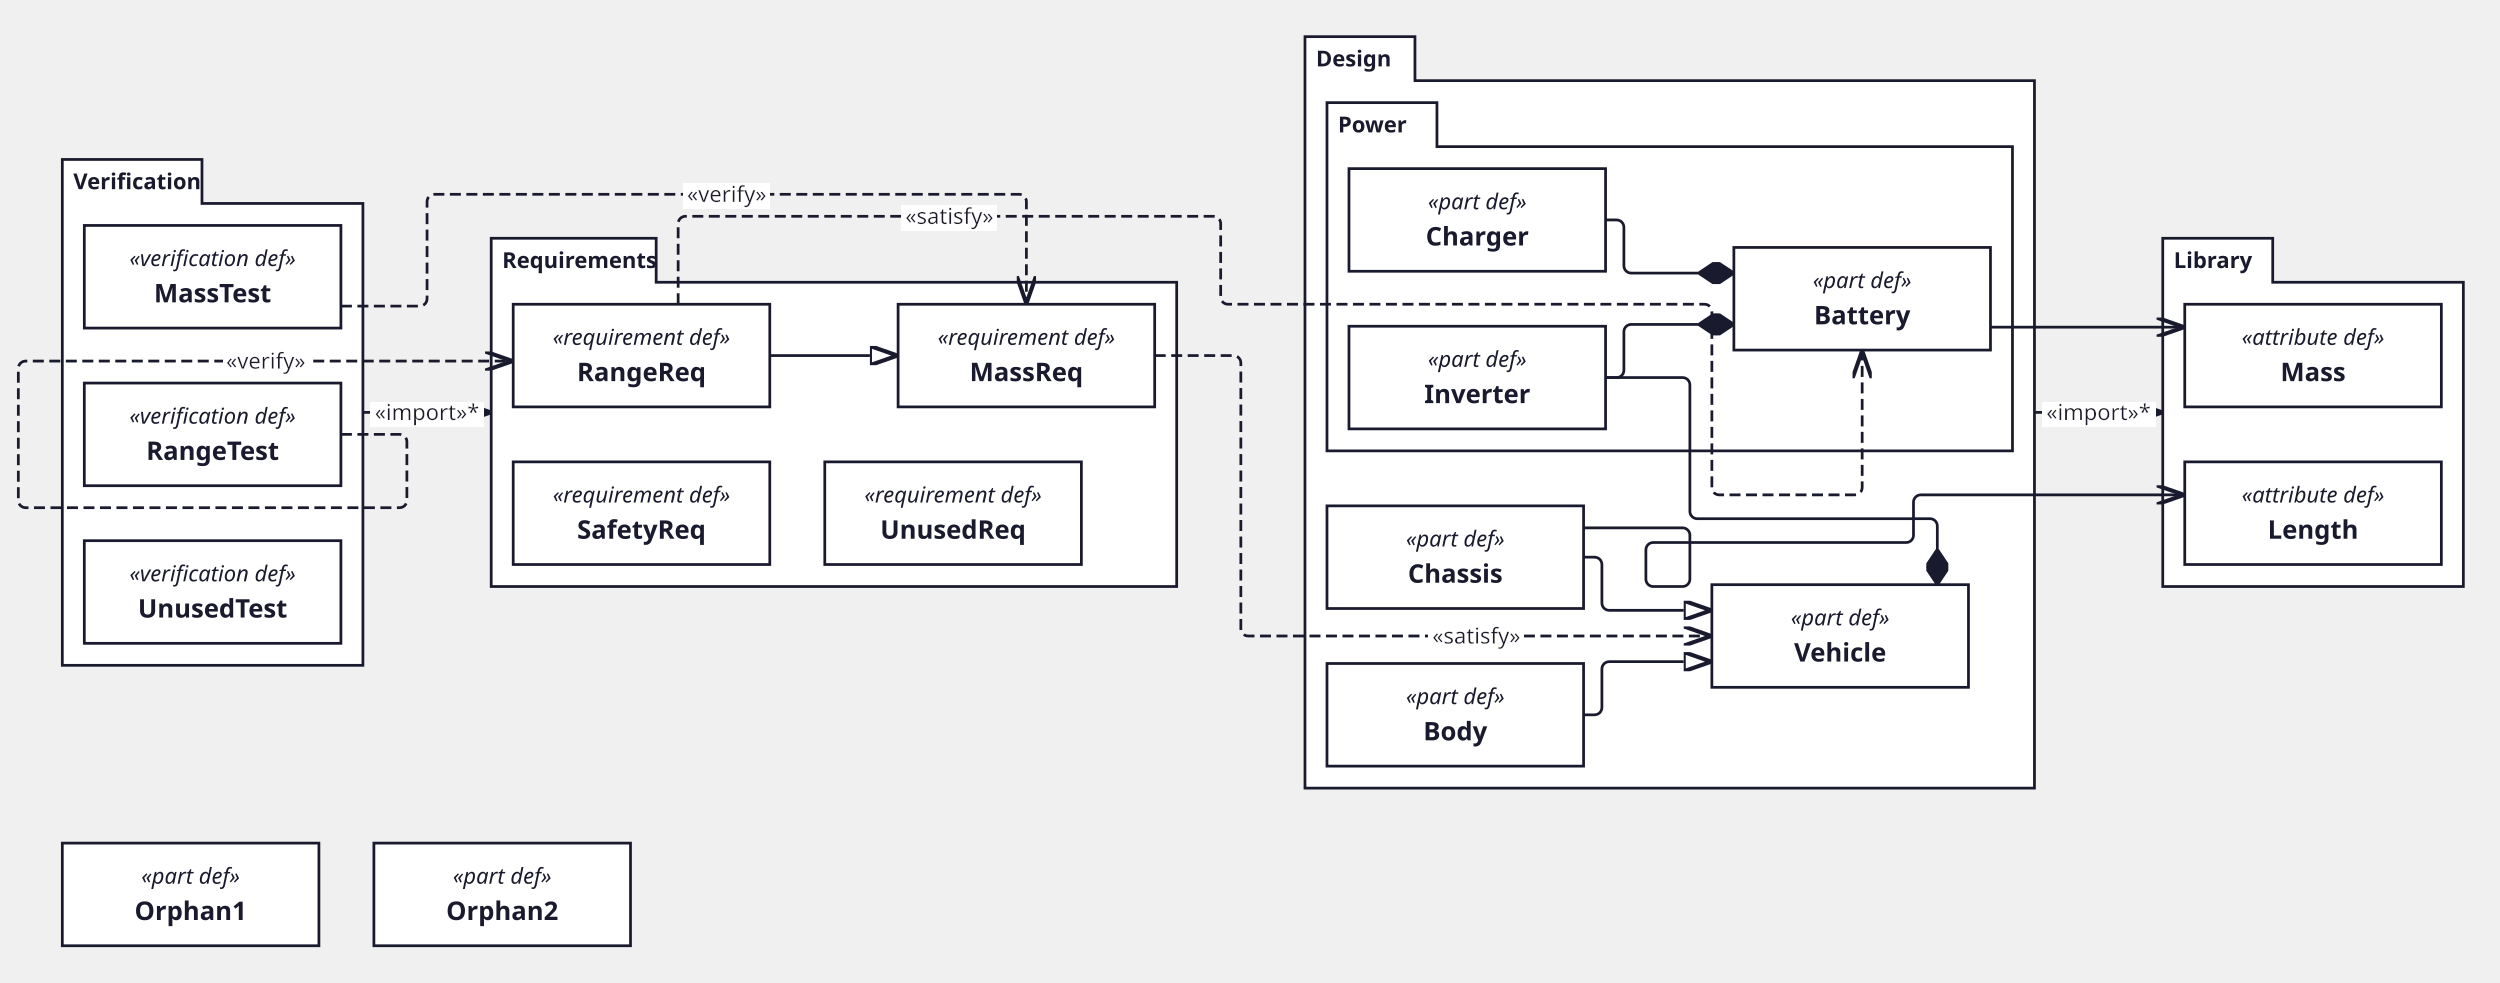
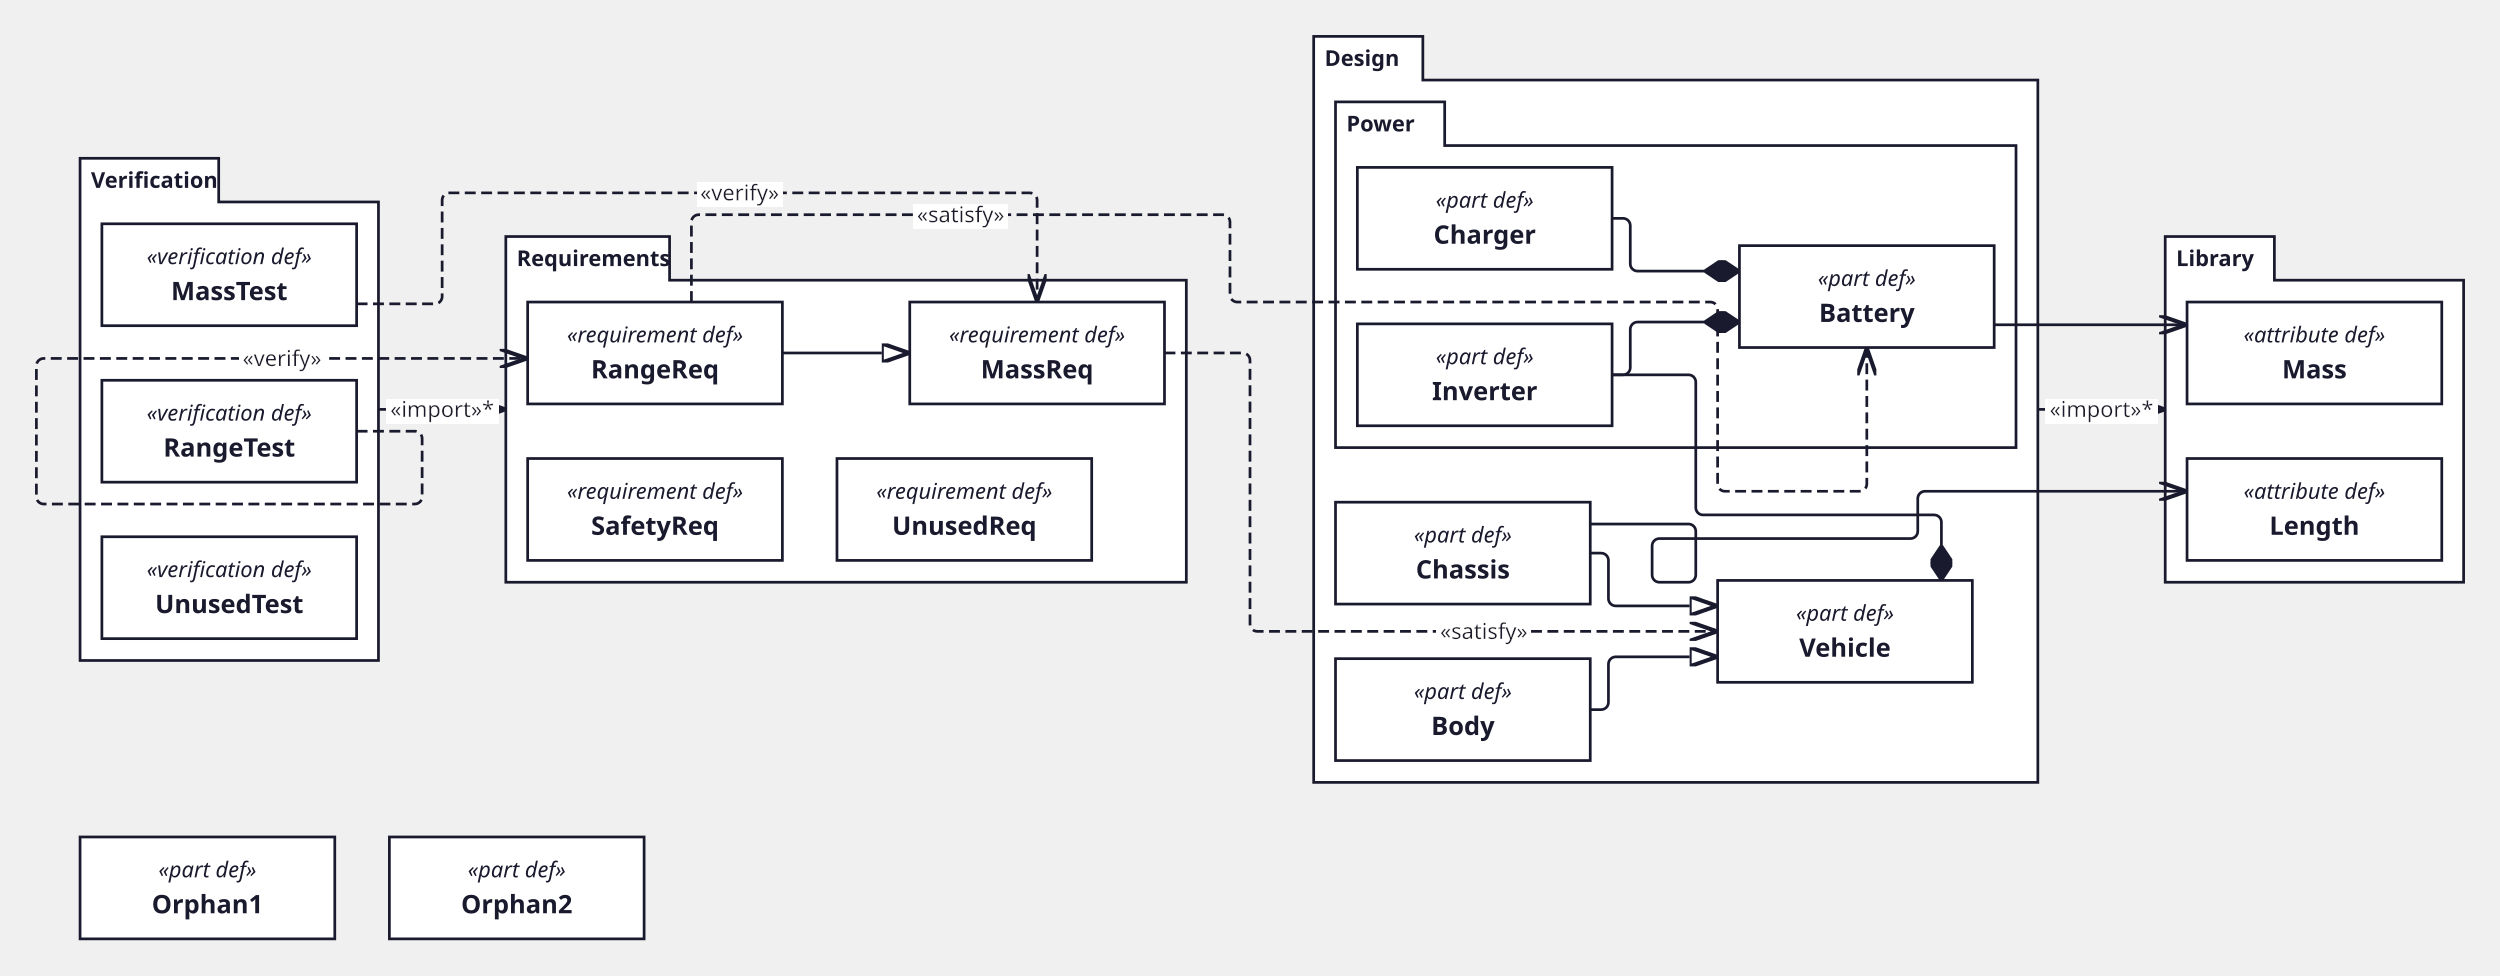
- <svg xmlns="http://www.w3.org/2000/svg" width="1364.00" height="536.00" viewBox="0 0 1364.00 536.00">
+ <svg xmlns="http://www.w3.org/2000/svg" width="1374.00" height="536.00" viewBox="0 0 1374.00 536.00">
  <defs>
    <marker id="line-end-open-chevron" markerWidth="10.248" markerHeight="7" refX="10.248" refY="3.5" orient="auto">
      <polyline points="0 0, 10 3.5, 0 7" fill="none" stroke="#1A1A2E" stroke-width="1.50" stroke-linejoin="bevel" />
    </marker>
    <marker id="line-end-hollow-triangle" markerWidth="10.248" markerHeight="7" refX="10.248" refY="3.5" orient="auto">
      <polygon points="0 0, 10 3.5, 0 7" fill="#FFFFFF" stroke="#1A1A2E" stroke-width="1.50" stroke-linejoin="bevel" />
    </marker>
    <marker id="line-end-filled-arrow" markerWidth="10.248" markerHeight="7" refX="10.248" refY="3.5" orient="auto">
      <polygon points="0 0, 10 3.5, 0 7" fill="#1A1A2E" stroke="#1A1A2E" stroke-width="1.50" stroke-linejoin="bevel" />
    </marker>
    <marker id="line-end-hollow-triangle-crossbar" markerWidth="14.748" markerHeight="7" refX="14.748" refY="3.5" orient="auto">
      <polygon points="4.5 0, 14.5 3.5, 4.5 7" fill="#FFFFFF" stroke="#1A1A2E" stroke-width="1.50" stroke-linejoin="bevel" />
      <line x1="1" y1="0" x2="1" y2="7" stroke="#1A1A2E" stroke-width="1.50" />
    </marker>
    <marker id="line-end-hollow-diamond" markerWidth="14" markerHeight="8" refX="13.416" refY="4" orient="auto">
      <polygon points="1 4, 7 0, 13 4, 7 8" fill="#FFFFFF" stroke="#1A1A2E" stroke-width="1.50" stroke-linejoin="bevel" />
    </marker>
    <marker id="line-end-filled-diamond" markerWidth="14" markerHeight="8" refX="13.416" refY="4" orient="auto">
      <polygon points="1 4, 7 0, 13 4, 7 8" fill="#1A1A2E" stroke="#1A1A2E" stroke-width="1.50" stroke-linejoin="bevel" />
    </marker>
    <marker id="line-end-circle" markerWidth="10" markerHeight="10" refX="9.75" refY="5" orient="auto">
      <circle cx="5" cy="5" r="4" fill="#FFFFFF" stroke="#1A1A2E" stroke-width="1.50" />
    </marker>
    <marker id="line-end-bar" markerWidth="4" markerHeight="12" refX="2.75" refY="6" orient="auto">
      <line x1="2" y1="0" x2="2" y2="12" stroke="#1A1A2E" stroke-width="1.50" />
    </marker>
    <filter id="label-bg" x="-0.05" y="-0.05" width="1.1" height="1.1">
      <feFlood flood-color="#FFFFFF" />
      <feComposite in="SourceGraphic" operator="over" />
    </filter>
  </defs>
-   <path d="M 712.00 44.00 L 712.00 20.00 L 772.00 20.00 L 772.00 44.00 L 1110.00 44.00 L 1110.00 430.00 L 712.00 430.00 Z" fill="#FFFFFF" stroke="#1A1A2E" stroke-width="1.50" />
-   <text x="718.00" y="32.00" font-family="Noto Sans, sans-serif" font-size="12.00" font-weight="bold" fill="#1A1A2E" text-anchor="start" dominant-baseline="middle">Design</text>
-   <path d="M 724.00 80.00 L 724.00 56.00 L 784.00 56.00 L 784.00 80.00 L 1098.00 80.00 L 1098.00 246.00 L 724.00 246.00 Z" fill="#FFFFFF" stroke="#1A1A2E" stroke-width="1.50" />
-   <text x="730.00" y="68.00" font-family="Noto Sans, sans-serif" font-size="12.00" font-weight="bold" fill="#1A1A2E" text-anchor="start" dominant-baseline="middle">Power</text>
-   <rect x="946.00" y="135.00" width="140.00" height="56.00" fill="#FFFFFF" stroke="#1A1A2E" stroke-width="1.50" />
-   <text x="1016.00" y="153.00" font-family="Noto Sans, sans-serif" font-size="12.00" font-style="italic" fill="#1A1A2E" text-anchor="middle" dominant-baseline="middle">«part def»</text>
-   <text x="1016.00" y="172.00" font-family="Noto Sans, sans-serif" font-size="14.00" font-weight="bold" fill="#1A1A2E" text-anchor="middle" dominant-baseline="middle">Battery</text>
-   <rect x="736.00" y="92.00" width="140.00" height="56.00" fill="#FFFFFF" stroke="#1A1A2E" stroke-width="1.50" />
-   <text x="806.00" y="110.00" font-family="Noto Sans, sans-serif" font-size="12.00" font-style="italic" fill="#1A1A2E" text-anchor="middle" dominant-baseline="middle">«part def»</text>
-   <text x="806.00" y="129.00" font-family="Noto Sans, sans-serif" font-size="14.00" font-weight="bold" fill="#1A1A2E" text-anchor="middle" dominant-baseline="middle">Charger</text>
-   <rect x="736.00" y="178.00" width="140.00" height="56.00" fill="#FFFFFF" stroke="#1A1A2E" stroke-width="1.50" />
-   <text x="806.00" y="196.00" font-family="Noto Sans, sans-serif" font-size="12.00" font-style="italic" fill="#1A1A2E" text-anchor="middle" dominant-baseline="middle">«part def»</text>
-   <text x="806.00" y="215.00" font-family="Noto Sans, sans-serif" font-size="14.00" font-weight="bold" fill="#1A1A2E" text-anchor="middle" dominant-baseline="middle">Inverter</text>
-   <path d="M 876.00 120.00 L 882.00 120.00 A 4.00 4.00 0 0 1 886.00 124.00 L 886.00 145.00 A 4.00 4.00 0 0 0 890.00 149.00 L 946.00 149.00" fill="none" stroke="#1A1A2E" stroke-width="1.50" marker-end="url(#line-end-filled-diamond)" />
-   <path d="M 876.00 206.00 L 882.00 206.00 A 4.00 4.00 0 0 0 886.00 202.00 L 886.00 181.00 A 4.00 4.00 0 0 1 890.00 177.00 L 946.00 177.00" fill="none" stroke="#1A1A2E" stroke-width="1.50" marker-end="url(#line-end-filled-diamond)" />
-   <rect x="934.00" y="319.00" width="140.00" height="56.00" fill="#FFFFFF" stroke="#1A1A2E" stroke-width="1.50" />
-   <text x="1004.00" y="337.00" font-family="Noto Sans, sans-serif" font-size="12.00" font-style="italic" fill="#1A1A2E" text-anchor="middle" dominant-baseline="middle">«part def»</text>
-   <text x="1004.00" y="356.00" font-family="Noto Sans, sans-serif" font-size="14.00" font-weight="bold" fill="#1A1A2E" text-anchor="middle" dominant-baseline="middle">Vehicle</text>
-   <rect x="724.00" y="276.00" width="140.00" height="56.00" fill="#FFFFFF" stroke="#1A1A2E" stroke-width="1.50" />
-   <text x="794.00" y="294.00" font-family="Noto Sans, sans-serif" font-size="12.00" font-style="italic" fill="#1A1A2E" text-anchor="middle" dominant-baseline="middle">«part def»</text>
-   <text x="794.00" y="313.00" font-family="Noto Sans, sans-serif" font-size="14.00" font-weight="bold" fill="#1A1A2E" text-anchor="middle" dominant-baseline="middle">Chassis</text>
-   <rect x="724.00" y="362.00" width="140.00" height="56.00" fill="#FFFFFF" stroke="#1A1A2E" stroke-width="1.50" />
-   <text x="794.00" y="380.00" font-family="Noto Sans, sans-serif" font-size="12.00" font-style="italic" fill="#1A1A2E" text-anchor="middle" dominant-baseline="middle">«part def»</text>
-   <text x="794.00" y="399.00" font-family="Noto Sans, sans-serif" font-size="14.00" font-weight="bold" fill="#1A1A2E" text-anchor="middle" dominant-baseline="middle">Body</text>
-   <path d="M 864.00 304.00 L 870.00 304.00 A 4.00 4.00 0 0 1 874.00 308.00 L 874.00 329.00 A 4.00 4.00 0 0 0 878.00 333.00 L 934.00 333.00" fill="none" stroke="#1A1A2E" stroke-width="1.50" marker-end="url(#line-end-hollow-triangle)" />
-   <path d="M 864.00 390.00 L 870.00 390.00 A 4.00 4.00 0 0 0 874.00 386.00 L 874.00 365.00 A 4.00 4.00 0 0 1 878.00 361.00 L 934.00 361.00" fill="none" stroke="#1A1A2E" stroke-width="1.50" marker-end="url(#line-end-hollow-triangle)" />
-   <path d="M 268.00 154.00 L 268.00 130.00 L 358.00 130.00 L 358.00 154.00 L 642.00 154.00 L 642.00 320.00 L 268.00 320.00 Z" fill="#FFFFFF" stroke="#1A1A2E" stroke-width="1.50" />
-   <text x="274.00" y="142.00" font-family="Noto Sans, sans-serif" font-size="12.00" font-weight="bold" fill="#1A1A2E" text-anchor="start" dominant-baseline="middle">Requirements</text>
-   <rect x="490.00" y="166.00" width="140.00" height="56.00" fill="#FFFFFF" stroke="#1A1A2E" stroke-width="1.50" />
-   <text x="560.00" y="184.00" font-family="Noto Sans, sans-serif" font-size="12.00" font-style="italic" fill="#1A1A2E" text-anchor="middle" dominant-baseline="middle">«requirement def»</text>
-   <text x="560.00" y="203.00" font-family="Noto Sans, sans-serif" font-size="14.00" font-weight="bold" fill="#1A1A2E" text-anchor="middle" dominant-baseline="middle">MassReq</text>
-   <rect x="280.00" y="166.00" width="140.00" height="56.00" fill="#FFFFFF" stroke="#1A1A2E" stroke-width="1.50" />
-   <text x="350.00" y="184.00" font-family="Noto Sans, sans-serif" font-size="12.00" font-style="italic" fill="#1A1A2E" text-anchor="middle" dominant-baseline="middle">«requirement def»</text>
-   <text x="350.00" y="203.00" font-family="Noto Sans, sans-serif" font-size="14.00" font-weight="bold" fill="#1A1A2E" text-anchor="middle" dominant-baseline="middle">RangeReq</text>
-   <rect x="280.00" y="252.00" width="140.00" height="56.00" fill="#FFFFFF" stroke="#1A1A2E" stroke-width="1.50" />
-   <text x="350.00" y="270.00" font-family="Noto Sans, sans-serif" font-size="12.00" font-style="italic" fill="#1A1A2E" text-anchor="middle" dominant-baseline="middle">«requirement def»</text>
-   <text x="350.00" y="289.00" font-family="Noto Sans, sans-serif" font-size="14.00" font-weight="bold" fill="#1A1A2E" text-anchor="middle" dominant-baseline="middle">SafetyReq</text>
-   <rect x="450.00" y="252.00" width="140.00" height="56.00" fill="#FFFFFF" stroke="#1A1A2E" stroke-width="1.50" />
-   <text x="520.00" y="270.00" font-family="Noto Sans, sans-serif" font-size="12.00" font-style="italic" fill="#1A1A2E" text-anchor="middle" dominant-baseline="middle">«requirement def»</text>
-   <text x="520.00" y="289.00" font-family="Noto Sans, sans-serif" font-size="14.00" font-weight="bold" fill="#1A1A2E" text-anchor="middle" dominant-baseline="middle">UnusedReq</text>
-   <path d="M 420.00 194.00 L 490.00 194.00" fill="none" stroke="#1A1A2E" stroke-width="1.50" marker-end="url(#line-end-hollow-triangle)" />
-   <path d="M 34.00 111.00 L 34.00 87.00 L 110.20 87.00 L 110.20 111.00 L 198.00 111.00 L 198.00 363.00 L 34.00 363.00 Z" fill="#FFFFFF" stroke="#1A1A2E" stroke-width="1.50" />
-   <text x="40.00" y="99.00" font-family="Noto Sans, sans-serif" font-size="12.00" font-weight="bold" fill="#1A1A2E" text-anchor="start" dominant-baseline="middle">Verification</text>
-   <rect x="46.00" y="123.00" width="140.00" height="56.00" fill="#FFFFFF" stroke="#1A1A2E" stroke-width="1.50" />
-   <text x="116.00" y="141.00" font-family="Noto Sans, sans-serif" font-size="12.00" font-style="italic" fill="#1A1A2E" text-anchor="middle" dominant-baseline="middle">«verification def»</text>
-   <text x="116.00" y="160.00" font-family="Noto Sans, sans-serif" font-size="14.00" font-weight="bold" fill="#1A1A2E" text-anchor="middle" dominant-baseline="middle">MassTest</text>
-   <rect x="46.00" y="209.00" width="140.00" height="56.00" fill="#FFFFFF" stroke="#1A1A2E" stroke-width="1.50" />
-   <text x="116.00" y="227.00" font-family="Noto Sans, sans-serif" font-size="12.00" font-style="italic" fill="#1A1A2E" text-anchor="middle" dominant-baseline="middle">«verification def»</text>
-   <text x="116.00" y="246.00" font-family="Noto Sans, sans-serif" font-size="14.00" font-weight="bold" fill="#1A1A2E" text-anchor="middle" dominant-baseline="middle">RangeTest</text>
-   <rect x="46.00" y="295.00" width="140.00" height="56.00" fill="#FFFFFF" stroke="#1A1A2E" stroke-width="1.50" />
-   <text x="116.00" y="313.00" font-family="Noto Sans, sans-serif" font-size="12.00" font-style="italic" fill="#1A1A2E" text-anchor="middle" dominant-baseline="middle">«verification def»</text>
-   <text x="116.00" y="332.00" font-family="Noto Sans, sans-serif" font-size="14.00" font-weight="bold" fill="#1A1A2E" text-anchor="middle" dominant-baseline="middle">UnusedTest</text>
-   <path d="M 1180.00 154.00 L 1180.00 130.00 L 1240.00 130.00 L 1240.00 154.00 L 1344.00 154.00 L 1344.00 320.00 L 1180.00 320.00 Z" fill="#FFFFFF" stroke="#1A1A2E" stroke-width="1.50" />
-   <text x="1186.00" y="142.00" font-family="Noto Sans, sans-serif" font-size="12.00" font-weight="bold" fill="#1A1A2E" text-anchor="start" dominant-baseline="middle">Library</text>
-   <rect x="1192.00" y="166.00" width="140.00" height="56.00" fill="#FFFFFF" stroke="#1A1A2E" stroke-width="1.50" />
-   <text x="1262.00" y="184.00" font-family="Noto Sans, sans-serif" font-size="12.00" font-style="italic" fill="#1A1A2E" text-anchor="middle" dominant-baseline="middle">«attribute def»</text>
-   <text x="1262.00" y="203.00" font-family="Noto Sans, sans-serif" font-size="14.00" font-weight="bold" fill="#1A1A2E" text-anchor="middle" dominant-baseline="middle">Mass</text>
-   <rect x="1192.00" y="252.00" width="140.00" height="56.00" fill="#FFFFFF" stroke="#1A1A2E" stroke-width="1.50" />
-   <text x="1262.00" y="270.00" font-family="Noto Sans, sans-serif" font-size="12.00" font-style="italic" fill="#1A1A2E" text-anchor="middle" dominant-baseline="middle">«attribute def»</text>
-   <text x="1262.00" y="289.00" font-family="Noto Sans, sans-serif" font-size="14.00" font-weight="bold" fill="#1A1A2E" text-anchor="middle" dominant-baseline="middle">Length</text>
-   <rect x="34.00" y="460.00" width="140.00" height="56.00" fill="#FFFFFF" stroke="#1A1A2E" stroke-width="1.50" />
-   <text x="104.00" y="478.00" font-family="Noto Sans, sans-serif" font-size="12.00" font-style="italic" fill="#1A1A2E" text-anchor="middle" dominant-baseline="middle">«part def»</text>
-   <text x="104.00" y="497.00" font-family="Noto Sans, sans-serif" font-size="14.00" font-weight="bold" fill="#1A1A2E" text-anchor="middle" dominant-baseline="middle">Orphan1</text>
-   <rect x="204.00" y="460.00" width="140.00" height="56.00" fill="#FFFFFF" stroke="#1A1A2E" stroke-width="1.50" />
-   <text x="274.00" y="478.00" font-family="Noto Sans, sans-serif" font-size="12.00" font-style="italic" fill="#1A1A2E" text-anchor="middle" dominant-baseline="middle">«part def»</text>
-   <text x="274.00" y="497.00" font-family="Noto Sans, sans-serif" font-size="14.00" font-weight="bold" fill="#1A1A2E" text-anchor="middle" dominant-baseline="middle">Orphan2</text>
-   <path d="M 630.00 194.00 L 673.00 194.00 A 4.00 4.00 0 0 1 677.00 198.00 L 677.00 343.00 A 4.00 4.00 0 0 0 681.00 347.00 L 934.00 347.00" fill="none" stroke="#1A1A2E" stroke-width="1.50" marker-end="url(#line-end-open-chevron)" stroke-dasharray="6 3" />
-   <path d="M 370.00 166.00 L 370.00 122.00 A 4.00 4.00 0 0 1 374.00 118.00 L 662.00 118.00 A 4.00 4.00 0 0 1 666.00 122.00 L 666.00 162.00 A 4.00 4.00 0 0 0 670.00 166.00 L 930.00 166.00 A 4.00 4.00 0 0 1 934.00 170.00 L 934.00 266.00 A 4.00 4.00 0 0 0 938.00 270.00 L 1012.00 270.00 A 4.00 4.00 0 0 0 1016.00 266.00 L 1016.00 191.00" fill="none" stroke="#1A1A2E" stroke-width="1.50" marker-end="url(#line-end-open-chevron)" stroke-dasharray="6 3" />
-   <path d="M 186.00 167.00 L 229.00 167.00 A 4.00 4.00 0 0 0 233.00 163.00 L 233.00 110.00 A 4.00 4.00 0 0 1 237.00 106.00 L 556.00 106.00 A 4.00 4.00 0 0 1 560.00 110.00 L 560.00 166.00" fill="none" stroke="#1A1A2E" stroke-width="1.50" marker-end="url(#line-end-open-chevron)" stroke-dasharray="6 3" />
-   <path d="M 186.00 237.00 L 218.00 237.00 A 4.00 4.00 0 0 1 222.00 241.00 L 222.00 273.00 A 4.00 4.00 0 0 1 218.00 277.00 L 14.00 277.00 A 4.00 4.00 0 0 1 10.00 273.00 L 10.00 201.00 A 4.00 4.00 0 0 1 14.00 197.00 L 280.00 197.00" fill="none" stroke="#1A1A2E" stroke-width="1.50" marker-end="url(#line-end-open-chevron)" stroke-dasharray="6 3" />
-   <path d="M 1086.00 178.50 L 1192.00 178.50" fill="none" stroke="#1A1A2E" stroke-width="1.50" marker-end="url(#line-end-open-chevron)" />
-   <path d="M 864.00 288.00 L 918.00 288.00 A 4.00 4.00 0 0 1 922.00 292.00 L 922.00 316.00 A 4.00 4.00 0 0 1 918.00 320.00 L 902.00 320.00 A 4.00 4.00 0 0 1 898.00 316.00 L 898.00 300.00 A 4.00 4.00 0 0 1 902.00 296.00 L 1040.00 296.00 A 4.00 4.00 0 0 0 1044.00 292.00 L 1044.00 274.00 A 4.00 4.00 0 0 1 1048.00 270.00 L 1192.00 270.00" fill="none" stroke="#1A1A2E" stroke-width="1.50" marker-end="url(#line-end-open-chevron)" />
-   <path d="M 876.00 206.00 L 918.00 206.00 A 4.00 4.00 0 0 1 922.00 210.00 L 922.00 279.00 A 4.00 4.00 0 0 0 926.00 283.00 L 1053.00 283.00 A 4.00 4.00 0 0 1 1057.00 287.00 L 1057.00 319.00" fill="none" stroke="#1A1A2E" stroke-width="1.50" marker-end="url(#line-end-filled-diamond)" />
-   <path d="M 1110.00 225.00 L 1180.00 225.00" fill="none" stroke="#1A1A2E" stroke-width="1.50" marker-end="url(#line-end-open-chevron)" stroke-dasharray="6 3" />
-   <path d="M 198.00 225.00 L 268.00 225.00" fill="none" stroke="#1A1A2E" stroke-width="1.50" marker-end="url(#line-end-open-chevron)" stroke-dasharray="6 3" />
-   <text x="805.50" y="347.00" font-family="Noto Sans, sans-serif" font-size="12.00" fill="#1A1A2E" text-anchor="middle" dominant-baseline="middle" filter="url(#label-bg)">«satisfy»</text>
-   <text x="518.00" y="118.00" font-family="Noto Sans, sans-serif" font-size="12.00" fill="#1A1A2E" text-anchor="middle" dominant-baseline="middle" filter="url(#label-bg)">«satisfy»</text>
-   <text x="396.50" y="106.00" font-family="Noto Sans, sans-serif" font-size="12.00" fill="#1A1A2E" text-anchor="middle" dominant-baseline="middle" filter="url(#label-bg)">«verify»</text>
-   <text x="145.00" y="197.00" font-family="Noto Sans, sans-serif" font-size="12.00" fill="#1A1A2E" text-anchor="middle" dominant-baseline="middle" filter="url(#label-bg)">«verify»</text>
-   <text x="1145.00" y="225.00" font-family="Noto Sans, sans-serif" font-size="12.00" fill="#1A1A2E" text-anchor="middle" dominant-baseline="middle" filter="url(#label-bg)">«import»*</text>
-   <text x="233.00" y="225.00" font-family="Noto Sans, sans-serif" font-size="12.00" fill="#1A1A2E" text-anchor="middle" dominant-baseline="middle" filter="url(#label-bg)">«import»*</text>
+   <path d="M 722.00 44.00 L 722.00 20.00 L 782.00 20.00 L 782.00 44.00 L 1120.00 44.00 L 1120.00 430.00 L 722.00 430.00 Z" fill="#FFFFFF" stroke="#1A1A2E" stroke-width="1.50" />
+   <text x="728.00" y="32.00" font-family="Noto Sans, sans-serif" font-size="12.00" font-weight="bold" fill="#1A1A2E" text-anchor="start" dominant-baseline="middle">Design</text>
+   <path d="M 734.00 80.00 L 734.00 56.00 L 794.00 56.00 L 794.00 80.00 L 1108.00 80.00 L 1108.00 246.00 L 734.00 246.00 Z" fill="#FFFFFF" stroke="#1A1A2E" stroke-width="1.50" />
+   <text x="740.00" y="68.00" font-family="Noto Sans, sans-serif" font-size="12.00" font-weight="bold" fill="#1A1A2E" text-anchor="start" dominant-baseline="middle">Power</text>
+   <rect x="956.00" y="135.00" width="140.00" height="56.00" fill="#FFFFFF" stroke="#1A1A2E" stroke-width="1.50" />
+   <text x="1026.00" y="153.00" font-family="Noto Sans, sans-serif" font-size="12.00" font-style="italic" fill="#1A1A2E" text-anchor="middle" dominant-baseline="middle">«part def»</text>
+   <text x="1026.00" y="172.00" font-family="Noto Sans, sans-serif" font-size="14.00" font-weight="bold" fill="#1A1A2E" text-anchor="middle" dominant-baseline="middle">Battery</text>
+   <rect x="746.00" y="92.00" width="140.00" height="56.00" fill="#FFFFFF" stroke="#1A1A2E" stroke-width="1.50" />
+   <text x="816.00" y="110.00" font-family="Noto Sans, sans-serif" font-size="12.00" font-style="italic" fill="#1A1A2E" text-anchor="middle" dominant-baseline="middle">«part def»</text>
+   <text x="816.00" y="129.00" font-family="Noto Sans, sans-serif" font-size="14.00" font-weight="bold" fill="#1A1A2E" text-anchor="middle" dominant-baseline="middle">Charger</text>
+   <rect x="746.00" y="178.00" width="140.00" height="56.00" fill="#FFFFFF" stroke="#1A1A2E" stroke-width="1.50" />
+   <text x="816.00" y="196.00" font-family="Noto Sans, sans-serif" font-size="12.00" font-style="italic" fill="#1A1A2E" text-anchor="middle" dominant-baseline="middle">«part def»</text>
+   <text x="816.00" y="215.00" font-family="Noto Sans, sans-serif" font-size="14.00" font-weight="bold" fill="#1A1A2E" text-anchor="middle" dominant-baseline="middle">Inverter</text>
+   <path d="M 886.00 120.00 L 892.00 120.00 A 4.00 4.00 0 0 1 896.00 124.00 L 896.00 145.00 A 4.00 4.00 0 0 0 900.00 149.00 L 956.00 149.00" fill="none" stroke="#1A1A2E" stroke-width="1.50" marker-end="url(#line-end-filled-diamond)" />
+   <path d="M 886.00 206.00 L 892.00 206.00 A 4.00 4.00 0 0 0 896.00 202.00 L 896.00 181.00 A 4.00 4.00 0 0 1 900.00 177.00 L 956.00 177.00" fill="none" stroke="#1A1A2E" stroke-width="1.50" marker-end="url(#line-end-filled-diamond)" />
+   <rect x="944.00" y="319.00" width="140.00" height="56.00" fill="#FFFFFF" stroke="#1A1A2E" stroke-width="1.50" />
+   <text x="1014.00" y="337.00" font-family="Noto Sans, sans-serif" font-size="12.00" font-style="italic" fill="#1A1A2E" text-anchor="middle" dominant-baseline="middle">«part def»</text>
+   <text x="1014.00" y="356.00" font-family="Noto Sans, sans-serif" font-size="14.00" font-weight="bold" fill="#1A1A2E" text-anchor="middle" dominant-baseline="middle">Vehicle</text>
+   <rect x="734.00" y="276.00" width="140.00" height="56.00" fill="#FFFFFF" stroke="#1A1A2E" stroke-width="1.50" />
+   <text x="804.00" y="294.00" font-family="Noto Sans, sans-serif" font-size="12.00" font-style="italic" fill="#1A1A2E" text-anchor="middle" dominant-baseline="middle">«part def»</text>
+   <text x="804.00" y="313.00" font-family="Noto Sans, sans-serif" font-size="14.00" font-weight="bold" fill="#1A1A2E" text-anchor="middle" dominant-baseline="middle">Chassis</text>
+   <rect x="734.00" y="362.00" width="140.00" height="56.00" fill="#FFFFFF" stroke="#1A1A2E" stroke-width="1.50" />
+   <text x="804.00" y="380.00" font-family="Noto Sans, sans-serif" font-size="12.00" font-style="italic" fill="#1A1A2E" text-anchor="middle" dominant-baseline="middle">«part def»</text>
+   <text x="804.00" y="399.00" font-family="Noto Sans, sans-serif" font-size="14.00" font-weight="bold" fill="#1A1A2E" text-anchor="middle" dominant-baseline="middle">Body</text>
+   <path d="M 874.00 304.00 L 880.00 304.00 A 4.00 4.00 0 0 1 884.00 308.00 L 884.00 329.00 A 4.00 4.00 0 0 0 888.00 333.00 L 944.00 333.00" fill="none" stroke="#1A1A2E" stroke-width="1.50" marker-end="url(#line-end-hollow-triangle)" />
+   <path d="M 874.00 390.00 L 880.00 390.00 A 4.00 4.00 0 0 0 884.00 386.00 L 884.00 365.00 A 4.00 4.00 0 0 1 888.00 361.00 L 944.00 361.00" fill="none" stroke="#1A1A2E" stroke-width="1.50" marker-end="url(#line-end-hollow-triangle)" />
+   <path d="M 278.00 154.00 L 278.00 130.00 L 368.00 130.00 L 368.00 154.00 L 652.00 154.00 L 652.00 320.00 L 278.00 320.00 Z" fill="#FFFFFF" stroke="#1A1A2E" stroke-width="1.50" />
+   <text x="284.00" y="142.00" font-family="Noto Sans, sans-serif" font-size="12.00" font-weight="bold" fill="#1A1A2E" text-anchor="start" dominant-baseline="middle">Requirements</text>
+   <rect x="500.00" y="166.00" width="140.00" height="56.00" fill="#FFFFFF" stroke="#1A1A2E" stroke-width="1.50" />
+   <text x="570.00" y="184.00" font-family="Noto Sans, sans-serif" font-size="12.00" font-style="italic" fill="#1A1A2E" text-anchor="middle" dominant-baseline="middle">«requirement def»</text>
+   <text x="570.00" y="203.00" font-family="Noto Sans, sans-serif" font-size="14.00" font-weight="bold" fill="#1A1A2E" text-anchor="middle" dominant-baseline="middle">MassReq</text>
+   <rect x="290.00" y="166.00" width="140.00" height="56.00" fill="#FFFFFF" stroke="#1A1A2E" stroke-width="1.50" />
+   <text x="360.00" y="184.00" font-family="Noto Sans, sans-serif" font-size="12.00" font-style="italic" fill="#1A1A2E" text-anchor="middle" dominant-baseline="middle">«requirement def»</text>
+   <text x="360.00" y="203.00" font-family="Noto Sans, sans-serif" font-size="14.00" font-weight="bold" fill="#1A1A2E" text-anchor="middle" dominant-baseline="middle">RangeReq</text>
+   <rect x="290.00" y="252.00" width="140.00" height="56.00" fill="#FFFFFF" stroke="#1A1A2E" stroke-width="1.50" />
+   <text x="360.00" y="270.00" font-family="Noto Sans, sans-serif" font-size="12.00" font-style="italic" fill="#1A1A2E" text-anchor="middle" dominant-baseline="middle">«requirement def»</text>
+   <text x="360.00" y="289.00" font-family="Noto Sans, sans-serif" font-size="14.00" font-weight="bold" fill="#1A1A2E" text-anchor="middle" dominant-baseline="middle">SafetyReq</text>
+   <rect x="460.00" y="252.00" width="140.00" height="56.00" fill="#FFFFFF" stroke="#1A1A2E" stroke-width="1.50" />
+   <text x="530.00" y="270.00" font-family="Noto Sans, sans-serif" font-size="12.00" font-style="italic" fill="#1A1A2E" text-anchor="middle" dominant-baseline="middle">«requirement def»</text>
+   <text x="530.00" y="289.00" font-family="Noto Sans, sans-serif" font-size="14.00" font-weight="bold" fill="#1A1A2E" text-anchor="middle" dominant-baseline="middle">UnusedReq</text>
+   <path d="M 430.00 194.00 L 500.00 194.00" fill="none" stroke="#1A1A2E" stroke-width="1.50" marker-end="url(#line-end-hollow-triangle)" />
+   <path d="M 44.00 111.00 L 44.00 87.00 L 120.20 87.00 L 120.20 111.00 L 208.00 111.00 L 208.00 363.00 L 44.00 363.00 Z" fill="#FFFFFF" stroke="#1A1A2E" stroke-width="1.50" />
+   <text x="50.00" y="99.00" font-family="Noto Sans, sans-serif" font-size="12.00" font-weight="bold" fill="#1A1A2E" text-anchor="start" dominant-baseline="middle">Verification</text>
+   <rect x="56.00" y="123.00" width="140.00" height="56.00" fill="#FFFFFF" stroke="#1A1A2E" stroke-width="1.50" />
+   <text x="126.00" y="141.00" font-family="Noto Sans, sans-serif" font-size="12.00" font-style="italic" fill="#1A1A2E" text-anchor="middle" dominant-baseline="middle">«verification def»</text>
+   <text x="126.00" y="160.00" font-family="Noto Sans, sans-serif" font-size="14.00" font-weight="bold" fill="#1A1A2E" text-anchor="middle" dominant-baseline="middle">MassTest</text>
+   <rect x="56.00" y="209.00" width="140.00" height="56.00" fill="#FFFFFF" stroke="#1A1A2E" stroke-width="1.50" />
+   <text x="126.00" y="227.00" font-family="Noto Sans, sans-serif" font-size="12.00" font-style="italic" fill="#1A1A2E" text-anchor="middle" dominant-baseline="middle">«verification def»</text>
+   <text x="126.00" y="246.00" font-family="Noto Sans, sans-serif" font-size="14.00" font-weight="bold" fill="#1A1A2E" text-anchor="middle" dominant-baseline="middle">RangeTest</text>
+   <rect x="56.00" y="295.00" width="140.00" height="56.00" fill="#FFFFFF" stroke="#1A1A2E" stroke-width="1.50" />
+   <text x="126.00" y="313.00" font-family="Noto Sans, sans-serif" font-size="12.00" font-style="italic" fill="#1A1A2E" text-anchor="middle" dominant-baseline="middle">«verification def»</text>
+   <text x="126.00" y="332.00" font-family="Noto Sans, sans-serif" font-size="14.00" font-weight="bold" fill="#1A1A2E" text-anchor="middle" dominant-baseline="middle">UnusedTest</text>
+   <path d="M 1190.00 154.00 L 1190.00 130.00 L 1250.00 130.00 L 1250.00 154.00 L 1354.00 154.00 L 1354.00 320.00 L 1190.00 320.00 Z" fill="#FFFFFF" stroke="#1A1A2E" stroke-width="1.50" />
+   <text x="1196.00" y="142.00" font-family="Noto Sans, sans-serif" font-size="12.00" font-weight="bold" fill="#1A1A2E" text-anchor="start" dominant-baseline="middle">Library</text>
+   <rect x="1202.00" y="166.00" width="140.00" height="56.00" fill="#FFFFFF" stroke="#1A1A2E" stroke-width="1.50" />
+   <text x="1272.00" y="184.00" font-family="Noto Sans, sans-serif" font-size="12.00" font-style="italic" fill="#1A1A2E" text-anchor="middle" dominant-baseline="middle">«attribute def»</text>
+   <text x="1272.00" y="203.00" font-family="Noto Sans, sans-serif" font-size="14.00" font-weight="bold" fill="#1A1A2E" text-anchor="middle" dominant-baseline="middle">Mass</text>
+   <rect x="1202.00" y="252.00" width="140.00" height="56.00" fill="#FFFFFF" stroke="#1A1A2E" stroke-width="1.50" />
+   <text x="1272.00" y="270.00" font-family="Noto Sans, sans-serif" font-size="12.00" font-style="italic" fill="#1A1A2E" text-anchor="middle" dominant-baseline="middle">«attribute def»</text>
+   <text x="1272.00" y="289.00" font-family="Noto Sans, sans-serif" font-size="14.00" font-weight="bold" fill="#1A1A2E" text-anchor="middle" dominant-baseline="middle">Length</text>
+   <rect x="44.00" y="460.00" width="140.00" height="56.00" fill="#FFFFFF" stroke="#1A1A2E" stroke-width="1.50" />
+   <text x="114.00" y="478.00" font-family="Noto Sans, sans-serif" font-size="12.00" font-style="italic" fill="#1A1A2E" text-anchor="middle" dominant-baseline="middle">«part def»</text>
+   <text x="114.00" y="497.00" font-family="Noto Sans, sans-serif" font-size="14.00" font-weight="bold" fill="#1A1A2E" text-anchor="middle" dominant-baseline="middle">Orphan1</text>
+   <rect x="214.00" y="460.00" width="140.00" height="56.00" fill="#FFFFFF" stroke="#1A1A2E" stroke-width="1.50" />
+   <text x="284.00" y="478.00" font-family="Noto Sans, sans-serif" font-size="12.00" font-style="italic" fill="#1A1A2E" text-anchor="middle" dominant-baseline="middle">«part def»</text>
+   <text x="284.00" y="497.00" font-family="Noto Sans, sans-serif" font-size="14.00" font-weight="bold" fill="#1A1A2E" text-anchor="middle" dominant-baseline="middle">Orphan2</text>
+   <path d="M 640.00 194.00 L 683.00 194.00 A 4.00 4.00 0 0 1 687.00 198.00 L 687.00 343.00 A 4.00 4.00 0 0 0 691.00 347.00 L 944.00 347.00" fill="none" stroke="#1A1A2E" stroke-width="1.50" marker-end="url(#line-end-open-chevron)" stroke-dasharray="6 3" />
+   <path d="M 380.00 166.00 L 380.00 122.00 A 4.00 4.00 0 0 1 384.00 118.00 L 672.00 118.00 A 4.00 4.00 0 0 1 676.00 122.00 L 676.00 162.00 A 4.00 4.00 0 0 0 680.00 166.00 L 940.00 166.00 A 4.00 4.00 0 0 1 944.00 170.00 L 944.00 266.00 A 4.00 4.00 0 0 0 948.00 270.00 L 1022.00 270.00 A 4.00 4.00 0 0 0 1026.00 266.00 L 1026.00 191.00" fill="none" stroke="#1A1A2E" stroke-width="1.50" marker-end="url(#line-end-open-chevron)" stroke-dasharray="6 3" />
+   <path d="M 196.00 167.00 L 239.00 167.00 A 4.00 4.00 0 0 0 243.00 163.00 L 243.00 110.00 A 4.00 4.00 0 0 1 247.00 106.00 L 566.00 106.00 A 4.00 4.00 0 0 1 570.00 110.00 L 570.00 166.00" fill="none" stroke="#1A1A2E" stroke-width="1.50" marker-end="url(#line-end-open-chevron)" stroke-dasharray="6 3" />
+   <path d="M 196.00 237.00 L 228.00 237.00 A 4.00 4.00 0 0 1 232.00 241.00 L 232.00 273.00 A 4.00 4.00 0 0 1 228.00 277.00 L 24.00 277.00 A 4.00 4.00 0 0 1 20.00 273.00 L 20.00 201.00 A 4.00 4.00 0 0 1 24.00 197.00 L 290.00 197.00" fill="none" stroke="#1A1A2E" stroke-width="1.50" marker-end="url(#line-end-open-chevron)" stroke-dasharray="6 3" />
+   <path d="M 1096.00 178.50 L 1202.00 178.50" fill="none" stroke="#1A1A2E" stroke-width="1.50" marker-end="url(#line-end-open-chevron)" />
+   <path d="M 874.00 288.00 L 928.00 288.00 A 4.00 4.00 0 0 1 932.00 292.00 L 932.00 316.00 A 4.00 4.00 0 0 1 928.00 320.00 L 912.00 320.00 A 4.00 4.00 0 0 1 908.00 316.00 L 908.00 300.00 A 4.00 4.00 0 0 1 912.00 296.00 L 1050.00 296.00 A 4.00 4.00 0 0 0 1054.00 292.00 L 1054.00 274.00 A 4.00 4.00 0 0 1 1058.00 270.00 L 1202.00 270.00" fill="none" stroke="#1A1A2E" stroke-width="1.50" marker-end="url(#line-end-open-chevron)" />
+   <path d="M 886.00 206.00 L 928.00 206.00 A 4.00 4.00 0 0 1 932.00 210.00 L 932.00 279.00 A 4.00 4.00 0 0 0 936.00 283.00 L 1063.00 283.00 A 4.00 4.00 0 0 1 1067.00 287.00 L 1067.00 319.00" fill="none" stroke="#1A1A2E" stroke-width="1.50" marker-end="url(#line-end-filled-diamond)" />
+   <path d="M 1120.00 225.00 L 1190.00 225.00" fill="none" stroke="#1A1A2E" stroke-width="1.50" marker-end="url(#line-end-open-chevron)" stroke-dasharray="6 3" />
+   <path d="M 208.00 225.00 L 278.00 225.00" fill="none" stroke="#1A1A2E" stroke-width="1.50" marker-end="url(#line-end-open-chevron)" stroke-dasharray="6 3" />
+   <text x="815.50" y="347.00" font-family="Noto Sans, sans-serif" font-size="12.00" fill="#1A1A2E" text-anchor="middle" dominant-baseline="middle" filter="url(#label-bg)">«satisfy»</text>
+   <text x="528.00" y="118.00" font-family="Noto Sans, sans-serif" font-size="12.00" fill="#1A1A2E" text-anchor="middle" dominant-baseline="middle" filter="url(#label-bg)">«satisfy»</text>
+   <text x="406.50" y="106.00" font-family="Noto Sans, sans-serif" font-size="12.00" fill="#1A1A2E" text-anchor="middle" dominant-baseline="middle" filter="url(#label-bg)">«verify»</text>
+   <text x="155.00" y="197.00" font-family="Noto Sans, sans-serif" font-size="12.00" fill="#1A1A2E" text-anchor="middle" dominant-baseline="middle" filter="url(#label-bg)">«verify»</text>
+   <text x="1155.00" y="225.00" font-family="Noto Sans, sans-serif" font-size="12.00" fill="#1A1A2E" text-anchor="middle" dominant-baseline="middle" filter="url(#label-bg)">«import»*</text>
+   <text x="243.00" y="225.00" font-family="Noto Sans, sans-serif" font-size="12.00" fill="#1A1A2E" text-anchor="middle" dominant-baseline="middle" filter="url(#label-bg)">«import»*</text>
</svg>
